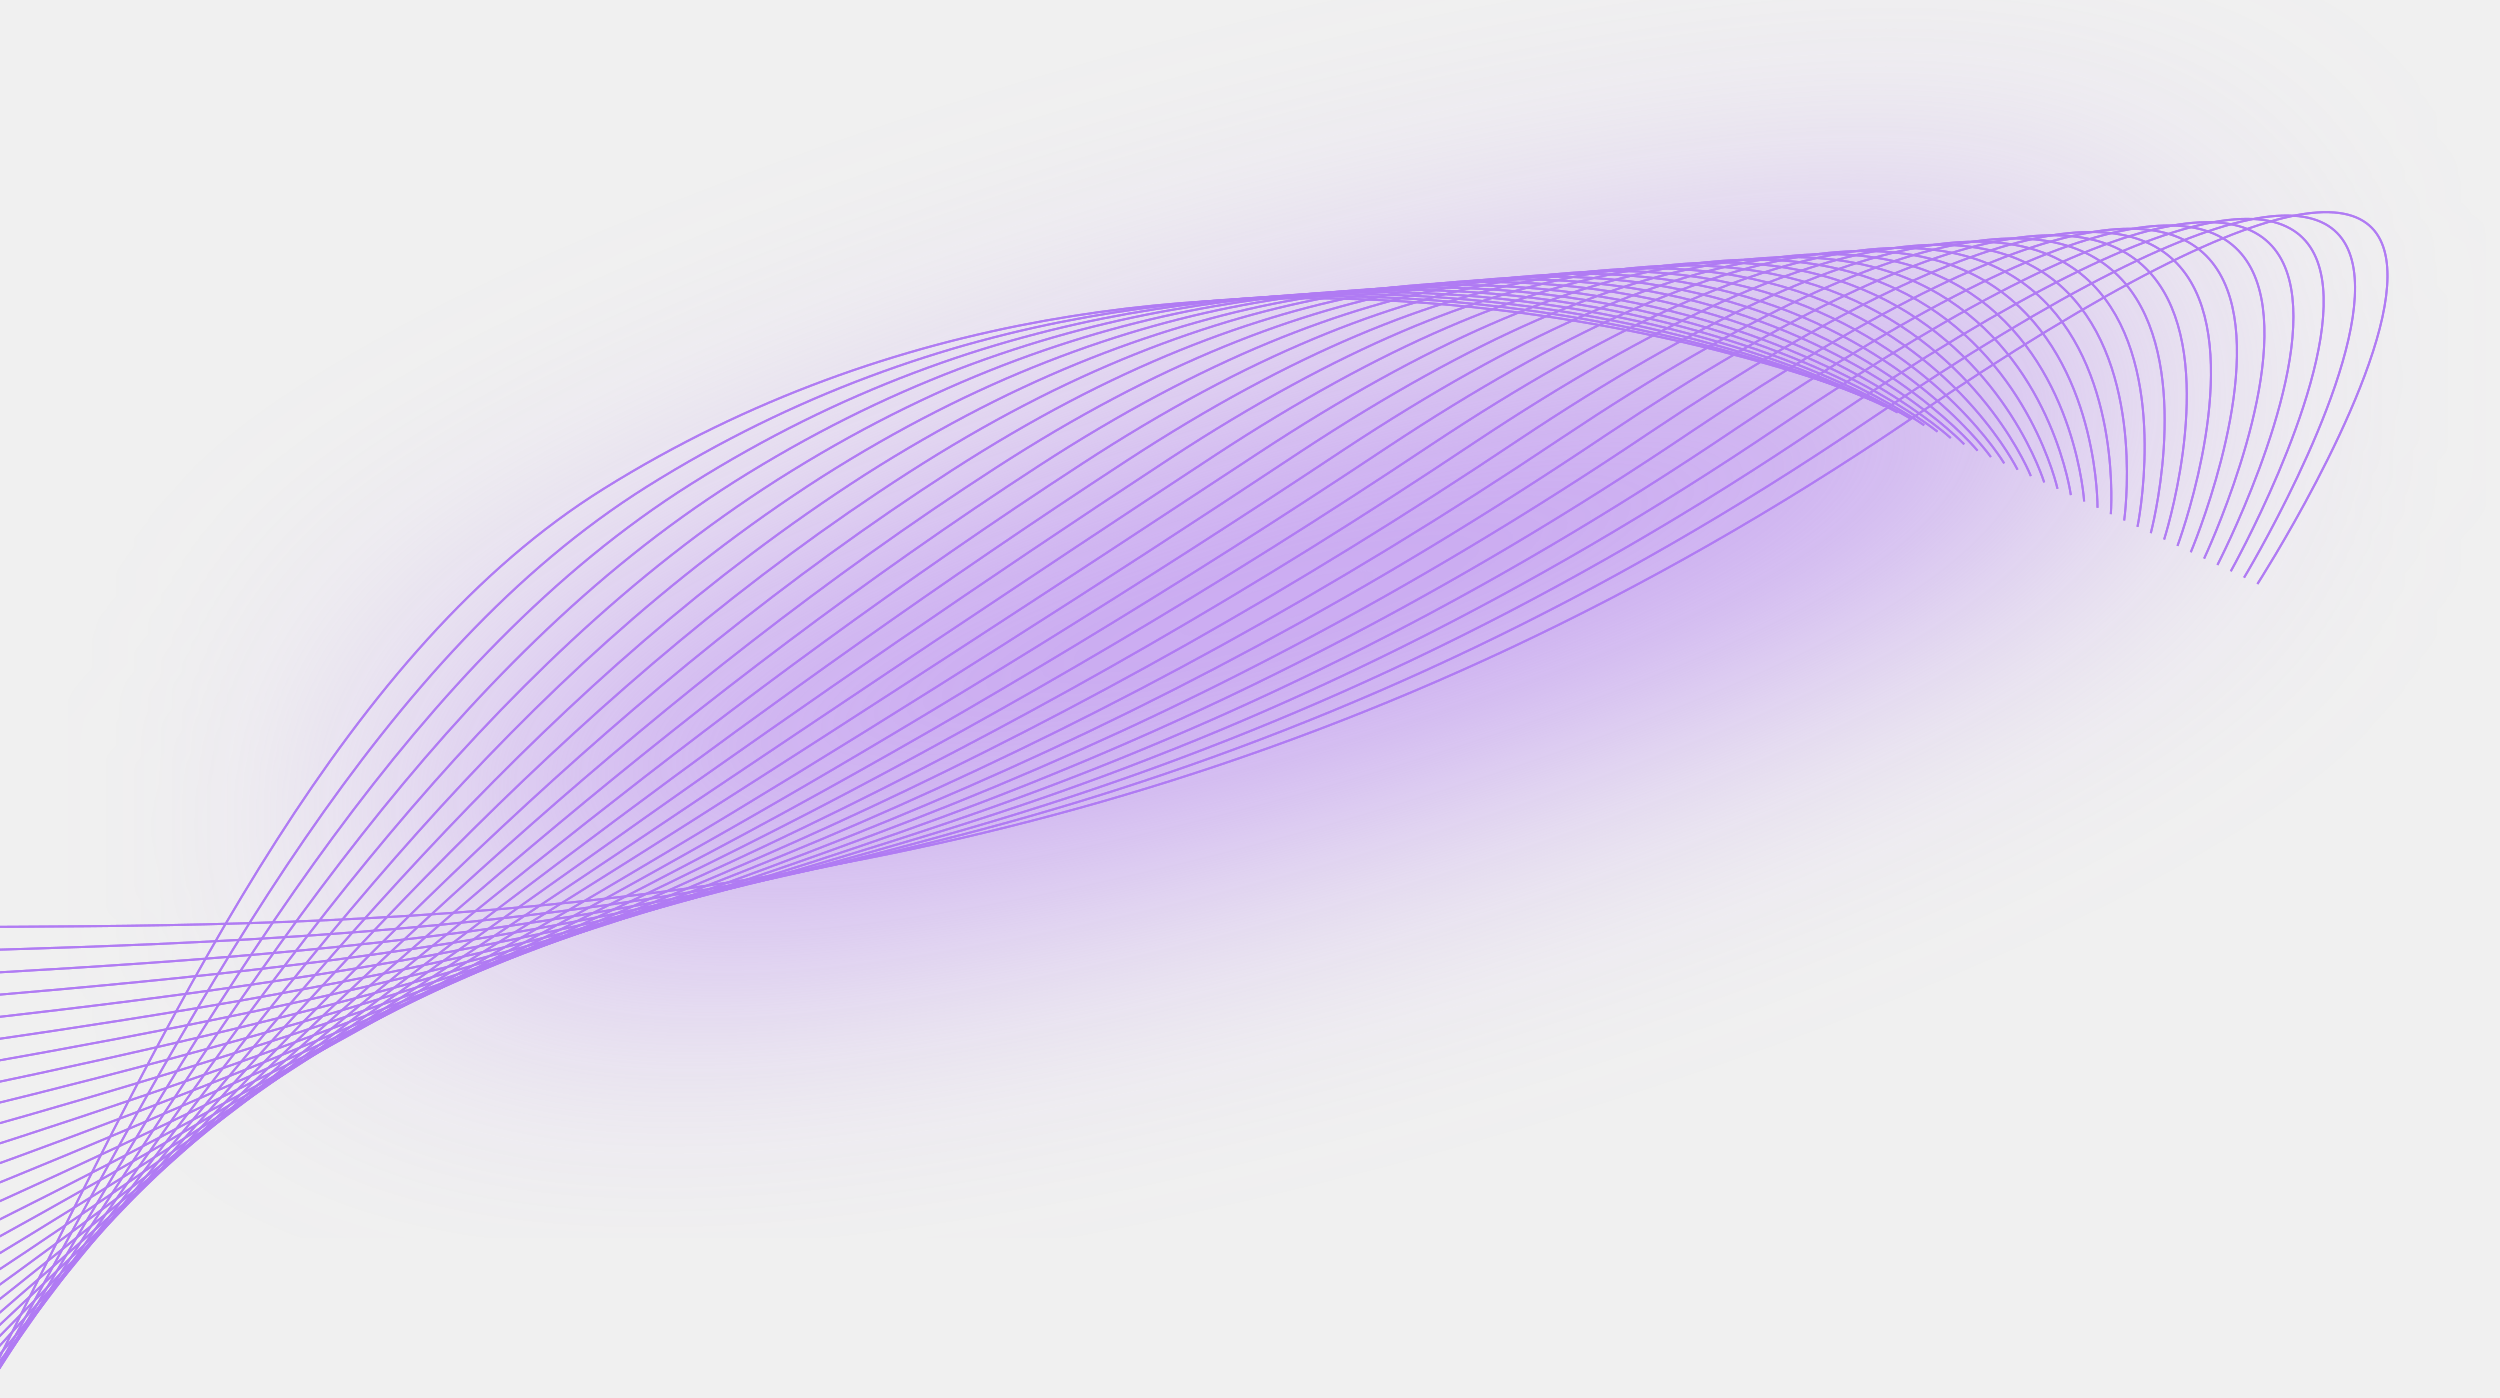
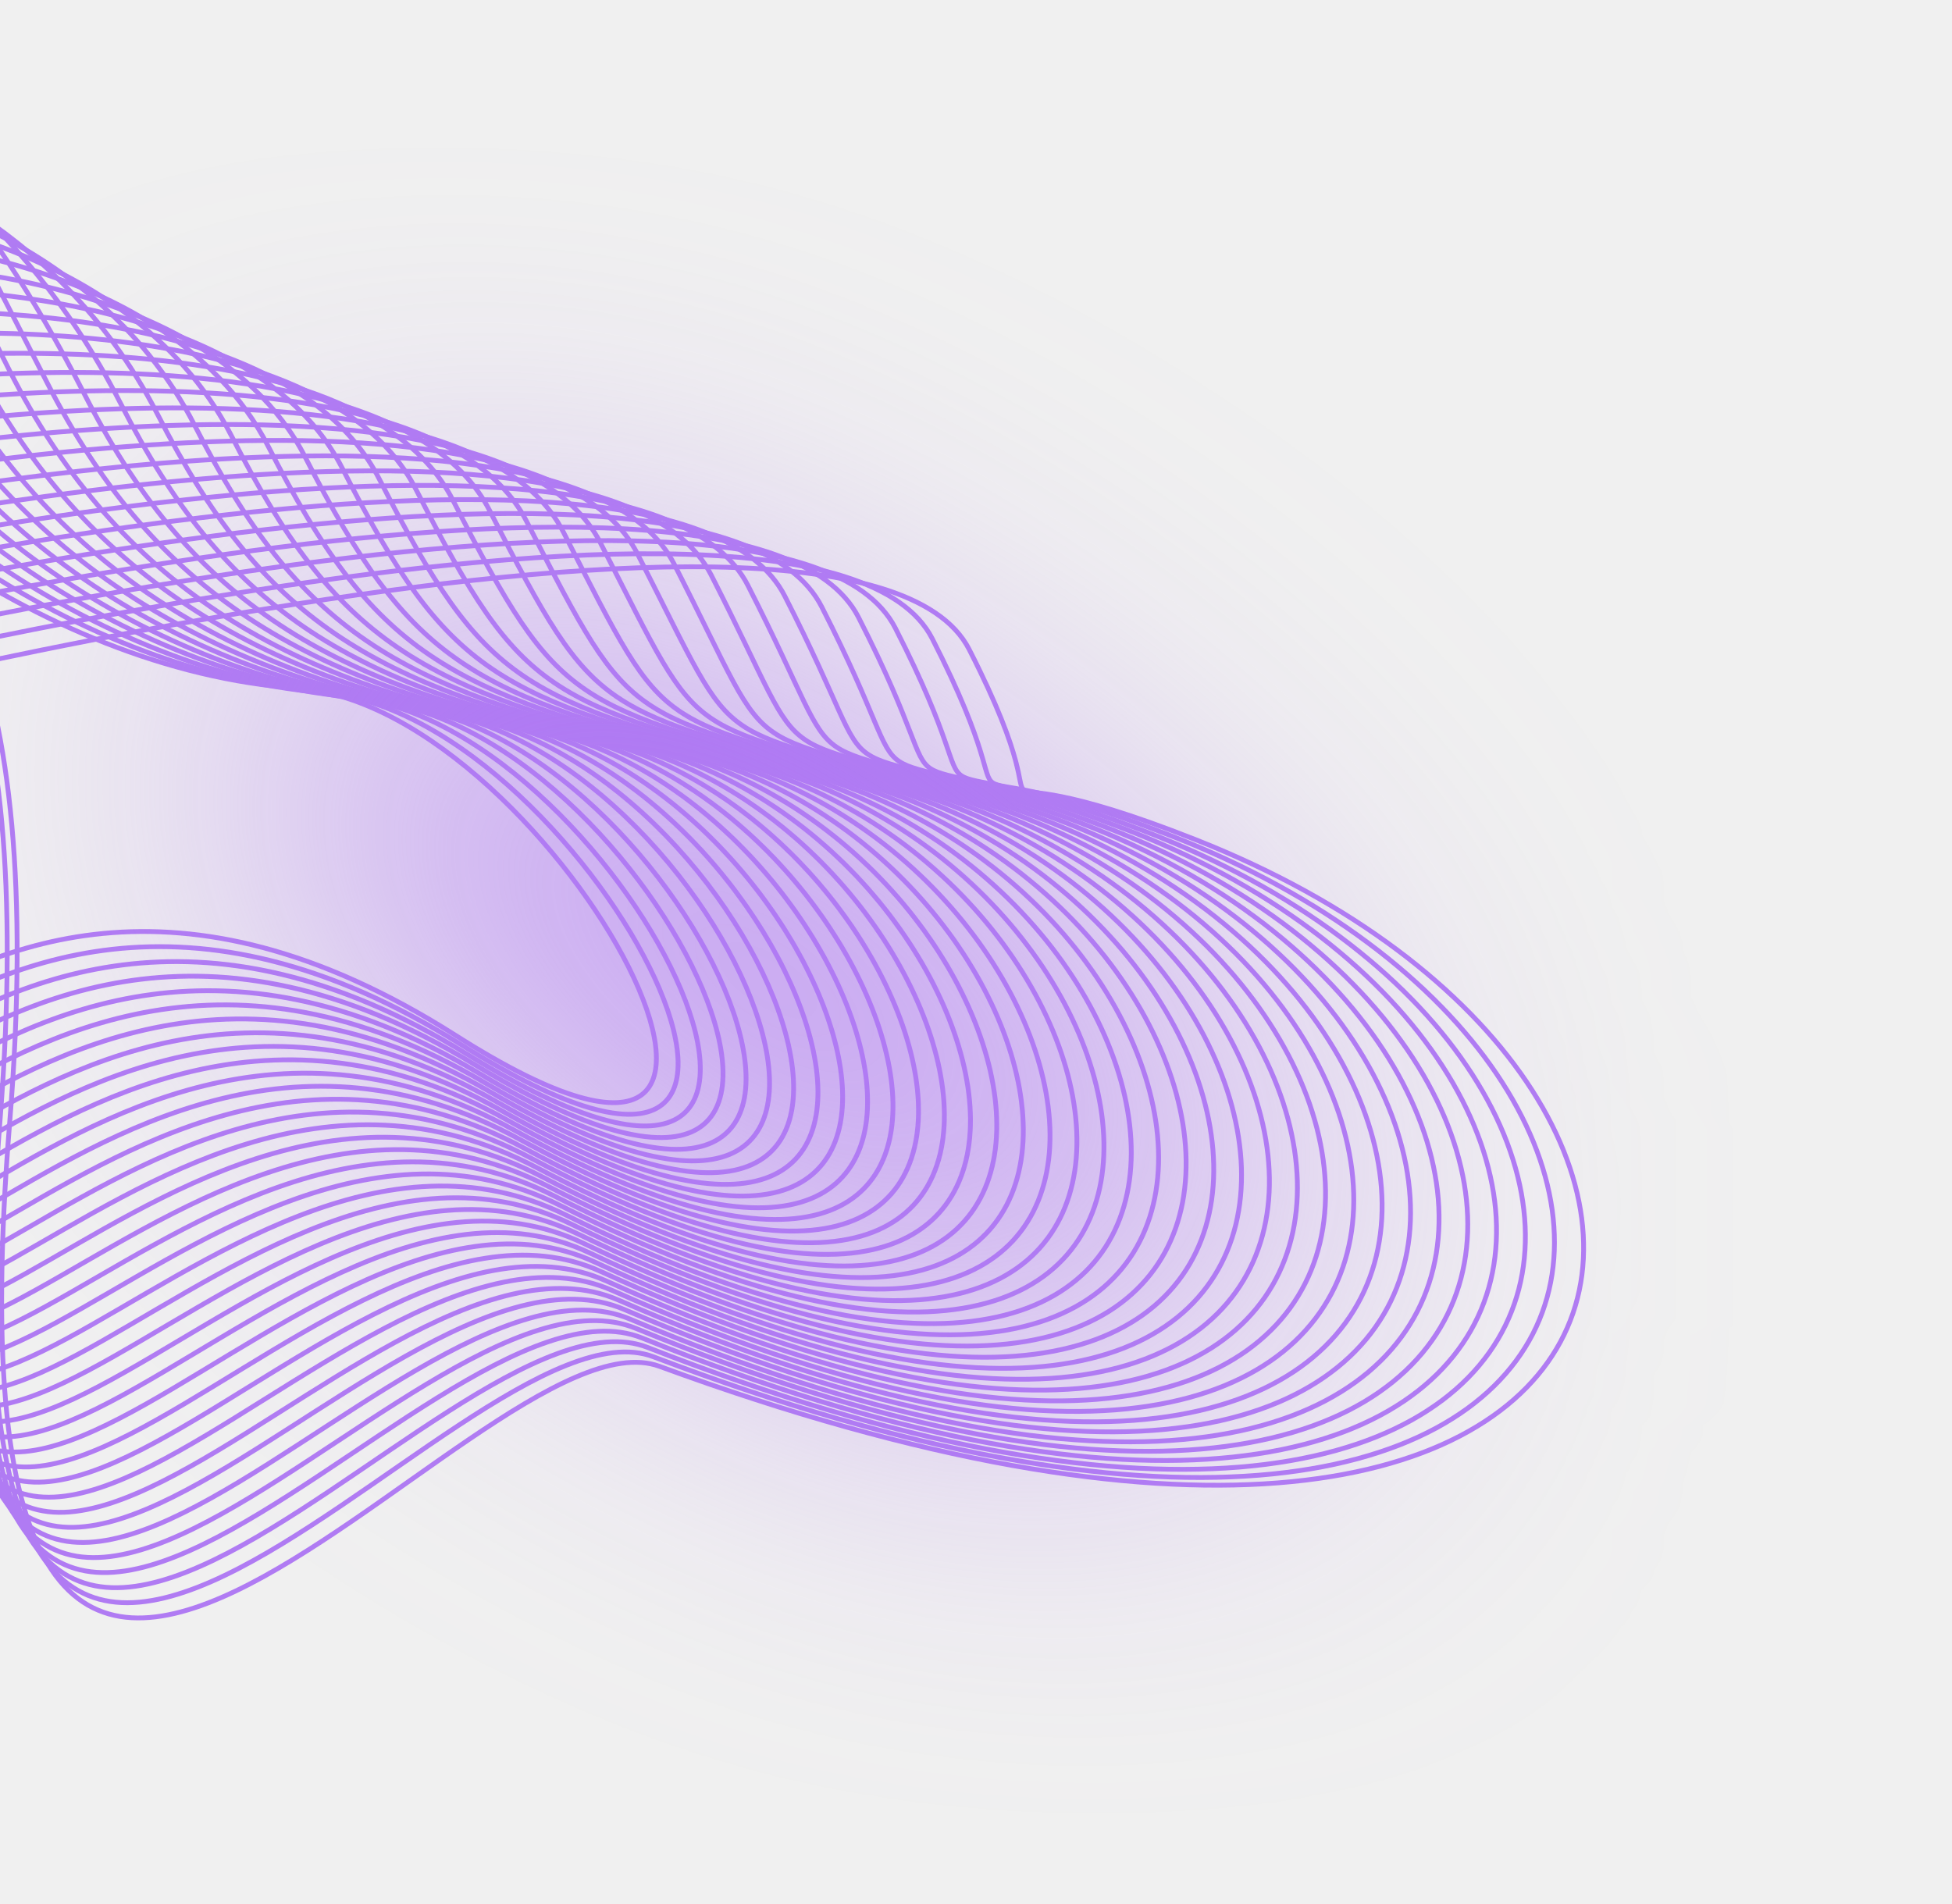
- <svg xmlns="http://www.w3.org/2000/svg" width="1836" height="1026" viewBox="0 0 1836 1026" fill="none">
-   <g clip-path="url(#clip0_1_76)">
-     <g filter="url(#filter0_f_1_76)">
-       <path d="M977.243 580.99C1338 477.615 1612.76 332.07 1590.94 255.906C1569.11 179.743 1258.97 201.802 898.209 305.177C537.452 408.552 262.692 554.096 284.517 630.26C306.342 706.424 616.486 684.364 977.243 580.99Z" fill="#B07BF3" fill-opacity="0.72" />
+ <svg xmlns="http://www.w3.org/2000/svg" width="609" height="594" viewBox="0 0 609 594" fill="none">
+   <g clip-path="url(#clip0_5_2)">
+     <path d="M-107.75 230.635C-107.75 230.635 265.915 131.298 302.372 202.656C338.828 274.014 287.943 228.401 373.036 262.02C569.51 339.622 535.752 547.565 205.749 426.362C148.514 405.343 -22.087 659.698 3.014 350.395C26.997 54.832 -141.71 160.843 -141.71 160.843" stroke="#B07BF3" stroke-width="1.5" stroke-miterlimit="10" />
+     <path d="M-104.827 222.389C-104.827 222.389 254.597 128.279 290.873 199.327C327.148 270.375 280.166 227.693 365.024 260.666C558.331 335.784 527.267 546.199 203.906 423.399C143.175 400.296 -24.085 653.156 0.062 348.912C22.994 55.692 -141.616 160.349 -141.616 160.349" stroke="#B07BF3" stroke-width="1.5" stroke-miterlimit="10" />
+     <path d="M-101.896 214.134C-101.896 214.134 243.252 125.317 279.347 196.021C315.441 266.725 272.33 226.986 357.008 259.339C547.139 332.002 518.878 544.405 202.105 420.485C137.84 395.317 -26.029 646.661 -2.87 347.507C18.993 56.551 -141.501 159.844 -141.501 159.844" stroke="#B07BF3" stroke-width="1.5" stroke-miterlimit="10" />
+     <path d="M-98.974 205.885C-98.974 205.885 231.915 122.318 267.854 192.66C303.792 263.002 264.522 226.231 349.019 257.965C535.972 328.194 510.627 542.149 200.301 417.514C132.486 390.27 -27.965 640.161 -5.772 346C14.98 57.403 -141.414 159.355 -141.414 159.355" stroke="#B07BF3" stroke-width="1.5" stroke-miterlimit="10" />
+     <path d="M-96.053 197.625C-96.053 197.625 220.59 119.327 256.35 189.338C292.11 259.349 256.688 225.503 341.011 256.624C524.775 324.433 502.476 539.584 198.49 414.561C127.127 385.219 -29.277 633.709 -8.714 344.556C11.66 58.339 -141.302 158.838 -141.302 158.838" stroke="#B07BF3" stroke-width="1.5" stroke-miterlimit="10" />
+     <path d="M-93.107 189.395C-93.107 189.395 209.248 116.337 244.841 186.002C280.434 255.666 248.867 224.787 333.007 255.274C513.565 320.688 494.381 536.763 196.643 411.653C121.757 380.128 -31.089 627.207 -11.632 343.073C7.811 59.216 -141.199 158.328 -141.199 158.328" stroke="#B07BF3" stroke-width="1.5" stroke-miterlimit="10" />
+     <path d="M-90.207 181.13C-90.207 181.13 197.918 113.351 233.33 182.672C268.742 251.992 241.027 224.065 325.005 253.924C502.35 316.97 486.421 533.632 194.829 408.65C116.429 375.016 -32.911 620.705 -14.558 341.604C3.958 60.086 -141.096 157.837 -141.096 157.837" stroke="#B07BF3" stroke-width="1.5" stroke-miterlimit="10" />
+     <path d="M-87.287 172.87C-87.287 172.87 186.612 110.398 221.83 179.342C257.048 248.285 233.193 223.351 316.993 252.569C491.116 313.277 478.494 530.333 193.064 405.73C111.076 369.937 -34.726 614.211 -17.459 340.168C0.126 60.975 -140.984 157.367 -140.984 157.367" stroke="#B07BF3" stroke-width="1.5" stroke-miterlimit="10" />
+     <path d="M-84.365 164.621C-84.365 164.621 175.274 107.385 210.316 176.011C245.359 244.637 225.341 222.644 308.989 251.218C479.872 309.598 470.645 526.834 191.221 402.766C105.696 364.79 -36.572 607.705 -20.427 338.636C-3.778 61.777 -140.931 156.808 -140.931 156.808" stroke="#B07BF3" stroke-width="1.5" stroke-miterlimit="10" />
+     <path d="M-81.439 156.374C-81.439 156.374 163.918 104.37 198.814 172.688C233.711 241.006 217.499 221.944 300.988 249.868C468.623 305.948 462.845 523.185 189.392 399.821C100.334 359.643 -38.458 601.193 -23.351 337.236C-7.638 62.71 -140.834 156.381 -140.834 156.381" stroke="#B07BF3" stroke-width="1.5" stroke-miterlimit="10" />
+     <path d="M-78.514 148.119C-78.514 148.119 152.553 101.411 187.304 169.352C222.055 237.293 209.639 221.247 292.982 248.519C457.352 302.321 455.101 519.397 187.598 396.836C95.013 354.427 -40.316 594.636 -26.255 335.731C-11.524 63.517 -140.709 155.854 -140.709 155.854" stroke="#B07BF3" stroke-width="1.5" stroke-miterlimit="10" />
+     <path d="M-75.599 139.867C-75.599 139.867 141.248 98.389 175.776 166.047C210.303 233.705 201.769 220.587 284.974 247.178C446.075 298.711 447.398 515.487 185.74 393.897C89.657 349.253 -42.174 588.169 -29.197 334.287C-15.4 64.42 -140.63 155.382 -140.63 155.382" stroke="#B07BF3" stroke-width="1.5" stroke-miterlimit="10" />
+     <path d="M-72.671 131.611C-72.671 131.611 129.908 95.398 164.292 162.692C198.676 229.986 193.922 219.872 276.97 245.827C434.787 295.127 439.759 511.482 183.951 390.958C84.331 344.029 -44.07 581.65 -32.13 332.826C-19.285 65.28 -140.542 154.893 -140.542 154.893" stroke="#B07BF3" stroke-width="1.5" stroke-miterlimit="10" />
+     <path d="M-69.738 123.37C-69.738 123.37 118.575 92.401 152.781 159.364C186.987 226.327 186.058 219.204 268.96 244.472C423.495 291.574 432.125 507.356 182.135 388.012C79.016 338.78 -45.962 575.147 -35.056 331.359C-23.189 66.139 -140.446 154.399 -140.446 154.399" stroke="#B07BF3" stroke-width="1.5" stroke-miterlimit="10" />
+     <path d="M-66.832 115.111C-66.832 115.111 107.242 89.416 141.273 156.027C175.303 222.638 178.181 218.551 260.956 243.122C412.204 288.012 424.549 503.157 180.321 385.058C73.701 333.508 -47.862 568.616 -37.941 329.932C-27.062 67.033 -140.31 153.945 -140.31 153.945" stroke="#B07BF3" stroke-width="1.5" stroke-miterlimit="10" />
+     <path d="M-63.901 106.856C-63.901 106.856 95.91 86.418 129.77 152.704C163.631 218.989 170.313 217.889 252.955 241.772C400.871 284.533 417.004 498.885 178.505 382.111C68.402 328.2 -49.777 562.094 -40.906 328.436C-31.019 67.865 -140.233 153.391 -140.233 153.391" stroke="#B07BF3" stroke-width="1.5" stroke-miterlimit="10" />
+     <path d="M-60.98 98.608C-60.98 98.608 84.576 83.433 118.278 149.378C151.98 215.323 162.446 217.254 244.977 240.487C389.559 281.139 409.51 494.605 176.68 379.206C63.116 322.868 -51.701 555.58 -43.84 326.975C-34.957 68.713 -140.119 152.898 -140.119 152.898" stroke="#B07BF3" stroke-width="1.5" stroke-miterlimit="10" />
+     <path d="M-58.055 90.361C-58.055 90.361 73.227 80.458 106.75 146.038C140.274 211.618 154.544 216.605 236.932 239.061C378.188 277.576 401.999 490.13 174.874 376.21C57.849 317.515 -53.639 549.056 -46.766 325.508C-38.896 69.569 -140.04 152.392 -140.04 152.392" stroke="#B07BF3" stroke-width="1.5" stroke-miterlimit="10" />
+     <path d="M-55.136 82.101C-55.136 82.101 61.901 77.445 95.25 142.707C128.598 207.97 146.658 215.98 228.944 237.723C366.873 274.17 394.539 485.681 173.055 373.264C52.592 312.125 -55.593 542.534 -49.694 324.041C-42.848 70.421 -139.947 151.897 -139.947 151.897" stroke="#B07BF3" stroke-width="1.5" stroke-miterlimit="10" />
+     <path d="M-52.213 73.854C-52.213 73.854 50.57 74.461 83.737 139.379C116.904 204.296 138.764 215.371 220.927 236.376C355.519 270.769 387.113 481.151 171.242 370.309C47.356 306.69 -57.559 536.013 -52.602 322.598C-46.775 71.275 -139.815 151.417 -139.815 151.417" stroke="#B07BF3" stroke-width="1.5" stroke-miterlimit="10" />
+     <path d="M-49.285 65.597C-49.285 65.597 39.235 71.461 72.229 136.041C105.224 200.62 130.866 214.781 212.924 235.024C344.157 267.396 379.705 476.609 169.424 367.361C42.111 301.214 -59.534 529.485 -55.554 321.111C-50.795 72.121 -139.714 150.926 -139.714 150.926" stroke="#B07BF3" stroke-width="1.5" stroke-miterlimit="10" />
+     <path d="M-46.371 57.346C-46.371 57.346 27.902 68.478 60.724 132.719C93.546 196.959 122.994 214.224 204.919 233.676C332.794 264.059 372.313 472.014 167.599 364.424C36.933 295.731 -61.528 522.97 -58.485 319.666C-54.788 72.966 -139.648 150.402 -139.648 150.402" stroke="#B07BF3" stroke-width="1.5" stroke-miterlimit="10" />
+     <path d="M-43.447 49.098C-43.447 49.098 16.568 65.48 49.212 129.39C81.856 193.299 115.057 213.641 196.918 232.326C321.423 260.737 364.958 467.383 165.785 361.456C31.765 290.183 -63.49 516.462 -61.405 318.19C-58.777 73.788 -139.552 149.906 -139.552 149.906" stroke="#B07BF3" stroke-width="1.5" stroke-miterlimit="10" />
+     <path d="M-40.517 40.842C-40.517 40.842 5.23 62.488 37.714 126.057C70.199 189.626 107.15 213.101 188.916 230.975C310.036 257.471 357.617 462.716 163.969 358.508C26.628 284.575 -65.538 509.905 -64.331 316.721C-62.825 74.659 -139.444 149.408 -139.444 149.408" stroke="#B07BF3" stroke-width="1.5" stroke-miterlimit="10" />
+     <path d="M-37.594 32.595C-37.594 32.595 -6.097 59.497 26.201 122.729C58.5 185.962 99.279 212.613 180.912 229.626C298.649 254.22 350.303 458.026 162.166 355.539C21.499 278.954 -67.574 503.382 -67.264 315.262C-66.871 75.511 -139.35 148.913 -139.35 148.913" stroke="#B07BF3" stroke-width="1.5" stroke-miterlimit="10" />
+     <path d="M-34.681 24.342C-34.681 24.342 -17.431 56.512 14.692 119.392C46.816 182.272 91.34 212.064 172.899 228.27C287.278 250.979 343.029 453.328 160.344 352.613C16.403 273.263 -69.62 496.851 -70.193 313.794C-70.936 76.351 -139.258 148.417 -139.258 148.417" stroke="#B07BF3" stroke-width="1.5" stroke-miterlimit="10" />
+     <path d="M-31.752 16.086C-31.752 16.086 -28.765 53.513 3.188 116.068C35.142 178.623 83.37 211.596 164.891 226.927C275.89 247.782 335.694 448.597 158.478 349.632C11.339 267.514 -71.686 490.317 -73.141 312.321C-75.025 77.194 -139.158 147.914 -139.158 147.914" stroke="#B07BF3" stroke-width="1.5" stroke-miterlimit="10" />
+     <path d="M-28.828 7.84C-28.828 7.84 -40.103 50.525 -8.277 112.727C23.549 174.93 75.493 211.171 156.889 225.579C264.503 244.622 328.464 443.792 156.707 346.707C6.336 261.716 -73.755 483.793 -76.042 310.872C-79.126 78.042 -139.054 147.425 -139.054 147.425" stroke="#B07BF3" stroke-width="1.5" stroke-miterlimit="10" />
+     <path d="M-25.911 -0.421C-25.911 -0.421 -51.441 47.526 -19.834 109.403C11.774 171.281 67.565 210.757 148.877 224.236C253.103 241.488 321.241 438.983 154.88 343.767C1.355 255.843 -75.873 477.294 -78.973 309.403C-83.267 78.886 -138.958 146.922 -138.958 146.922" stroke="#B07BF3" stroke-width="1.5" stroke-miterlimit="10" />
+     <path d="M-23.002 -8.681C-23.002 -8.681 -62.739 44.563 -31.331 106.072C0.078 167.58 59.597 210.358 140.881 222.878C241.721 238.387 314.016 434.202 153.075 340.805C-3.572 249.902 -77.931 470.752 -81.903 307.943C-87.427 79.781 -138.862 146.426 -138.862 146.426" stroke="#B07BF3" stroke-width="1.5" stroke-miterlimit="10" />
+     <path d="M-20.064 -16.915C-20.064 -16.915 -74.108 41.544 -42.845 102.744C-11.583 163.945 51.719 210.049 132.844 221.507C230.296 235.293 306.777 429.336 151.223 337.837C-8.463 243.887 -80.125 464.177 -84.881 306.442C-91.61 80.585 -138.77 145.932 -138.77 145.932" stroke="#B07BF3" stroke-width="1.5" stroke-miterlimit="10" />
+     <path d="M-17.134 -25.171C-17.134 -25.171 -85.438 38.559 -54.351 99.407C-23.264 160.255 43.799 209.752 124.867 220.174C218.909 232.268 299.649 424.555 149.439 334.912C-13.283 237.792 -82.243 457.685 -87.731 305.038C-95.827 81.441 -138.661 145.434 -138.661 145.434" stroke="#B07BF3" stroke-width="1.5" stroke-miterlimit="10" />
+     <path d="M-14.221 -33.424C-14.221 -33.424 -96.774 35.561 -65.841 96.061C-34.907 156.561 35.895 209.481 116.878 218.801C207.597 229.253 292.515 419.692 147.641 331.935C-18.034 231.577 -84.378 451.128 -90.675 303.525C-100.123 82.268 -138.568 144.939 -138.568 144.939" stroke="#B07BF3" stroke-width="1.5" stroke-miterlimit="10" />
+     <path d="M-11.293 -41.679C-11.293 -41.679 -108.114 32.571 -77.365 92.748C-46.615 152.924 27.97 209.31 108.853 217.482C196.217 226.304 285.376 414.872 145.806 329.012C-22.735 225.327 -86.576 444.628 -93.603 302.057C-104.425 83.123 -138.469 144.436 -138.469 144.436" stroke="#B07BF3" stroke-width="1.5" stroke-miterlimit="10" />
+     <path d="M-8.367 -49.926C-8.367 -49.926 -119.438 29.579 -88.874 89.419C-58.311 149.259 20.062 209.17 100.893 216.161C184.868 223.364 278.276 410.019 143.988 326.052C-27.376 218.911 -89.046 438.108 -96.538 300.605C-109.186 83.999 -138.373 143.941 -138.373 143.941" stroke="#B07BF3" stroke-width="1.5" stroke-miterlimit="10" />
+     <path d="M-5.453 -58.18C-5.453 -58.18 -130.78 26.588 -100.38 86.095C-69.981 145.602 12.164 209.097 92.848 214.782C173.533 220.468 271.198 405.161 142.169 323.105C-31.901 212.406 -91.005 431.592 -99.474 299.165C-113.188 84.836 -138.272 143.45 -138.272 143.45" stroke="#B07BF3" stroke-width="1.5" stroke-miterlimit="10" />
+     <g filter="url(#filter0_f_5_2)">
+       <path d="M183.835 352.875C266.704 411.496 358.825 438.007 389.592 412.089C420.359 386.171 378.122 317.638 295.252 259.017C212.383 200.396 120.263 173.884 89.496 199.802C58.729 225.721 100.966 294.253 183.835 352.875Z" fill="#B07BF3" fill-opacity="0.8" />
    </g>
-     <path d="M1657.86 428.868C1657.86 428.868 1994.66 -94.236 1403.36 307.626C607.889 848.292 -99.898 603.347 -518.962 717.678C-1232.39 912.32 -449.168 1106.08 -395.155 1480.41C-303.157 2118.07 -1547.03 2413.14 -1784.6 2483.13C-2774.71 2775.29 -581.617 2711.88 -754.723 2827.94C-1006.01 2996.3 -1253.21 3163.87 -1253.21 3163.87" stroke="#B07BF3" stroke-width="1.5" stroke-miterlimit="10" />
-     <path d="M1648.05 424.202C1648.05 424.202 1957.17 -87.994 1371.37 309.345C589.887 839.79 -98.192 627.567 -515.714 745.41C-1243.64 950.89 -509.539 1117.76 -464.844 1488.1C-388.45 2118.71 -1536.99 2391.66 -1772.6 2464.41C-2754.09 2767.11 -587.342 2678.67 -748.955 2799.31C-983.567 2974.44 -1266.98 3173.68 -1266.98 3173.68" stroke="#B07BF3" stroke-width="1.5" stroke-miterlimit="10" />
-     <path d="M1638.29 419.537C1638.29 419.537 1919.74 -81.787 1339.37 311.074C571.872 831.303 -96.509 651.93 -512.465 773.172C-1254.95 989.638 -569.879 1129.42 -534.54 1495.77C-473.78 2119.39 -1526.96 2370.18 -1760.71 2445.65C-2733.66 2758.89 -593.227 2645.35 -743.258 2770.6C-961.269 2952.57 -1280.82 3183.42 -1280.82 3183.42" stroke="#B07BF3" stroke-width="1.5" stroke-miterlimit="10" />
-     <path d="M1628.49 414.889C1628.49 414.889 1882.3 -75.577 1307.34 312.747C553.863 822.742 -94.76 676.308 -509.261 800.836C-1266.24 1028.33 -630.31 1141.01 -604.229 1503.45C-558.894 2120.18 -1516.9 2348.75 -1748.74 2426.95C-2712.95 2750.67 -599.012 2612.17 -737.511 2741.99C-938.952 2930.82 -1294.62 3193.26 -1294.62 3193.26" stroke="#B07BF3" stroke-width="1.5" stroke-miterlimit="10" />
-     <path d="M1618.7 410.207C1618.7 410.207 1844.85 -69.365 1275.36 314.487C535.874 814.263 -92.886 700.827 -505.978 828.668C-1277.53 1067.44 -690.6 1152.77 -673.821 1511.25C-644.202 2120.79 -1506.81 2327.38 -1736.81 2408.19C-2692.28 2742.47 -604.985 2579.03 -731.808 2713.3C-916.715 2909.1 -1308.43 3203.01 -1308.43 3203.01" stroke="#B07BF3" stroke-width="1.5" stroke-miterlimit="10" />
-     <path d="M1608.91 405.558C1608.91 405.558 1807.53 -63.195 1243.34 316.197C517.845 805.755 -91.215 725.516 -502.729 856.433C-1288.8 1106.5 -750.94 1164.43 -743.474 1518.96C-729.486 2121.45 -1496.73 2305.9 -1724.87 2389.45C-2671.8 2734.19 -610.911 2545.91 -726.082 2684.65C-894.511 2887.47 -1322.22 3212.79 -1322.22 3212.79" stroke="#B07BF3" stroke-width="1.5" stroke-miterlimit="10" />
-     <path d="M1599.14 400.895C1599.14 400.895 1769.98 -56.946 1211.32 317.871C499.84 797.195 -89.452 750.203 -499.491 884.141C-1300.08 1145.64 -811.338 1176.06 -813.175 1526.64C-814.812 2122.06 -1486.59 2284.35 -1712.98 2370.62C-2651.27 2725.9 -616.867 2512.79 -720.436 2655.9C-872.423 2865.92 -1336.11 3222.45 -1336.11 3222.45" stroke="#B07BF3" stroke-width="1.5" stroke-miterlimit="10" />
-     <path d="M1589.33 396.227C1589.33 396.227 1732.47 -50.688 1179.34 319.61C481.866 788.737 -87.628 775.037 -496.236 911.927C-1311.27 1184.99 -871.658 1187.77 -882.819 1534.39C-900.045 2122.81 -1476.56 2263.11 -1701.02 2351.92C-2630.68 2717.71 -622.77 2479.86 -714.673 2627.29C-850.106 2844.53 -1349.9 3232.32 -1349.9 3232.32" stroke="#B07BF3" stroke-width="1.5" stroke-miterlimit="10" />
-     <path d="M1579.54 391.543C1579.54 391.543 1695.13 -44.54 1147.36 321.328C463.794 780.127 -85.852 799.843 -492.971 939.679C-1322.49 1224.43 -932.027 1199.45 -952.469 1542.09C-985.321 2123.46 -1466.56 2241.59 -1689.13 2333.21C-2610.15 2709.51 -628.721 2447.01 -708.99 2598.64C-828.016 2823.33 -1363.75 3242.09 -1363.75 3242.09" stroke="#B07BF3" stroke-width="1.5" stroke-miterlimit="10" />
-     <path d="M1569.76 386.92C1569.76 386.92 1657.69 -38.328 1115.33 323.04C445.851 771.712 -83.998 824.817 -489.744 967.424C-1333.67 1263.98 -992.375 1211.12 -1022.14 1549.8C-1070.49 2124.08 -1456.52 2220.13 -1677.16 2314.42C-2589.54 2701.25 -634.529 2414.11 -703.309 2569.97C-805.637 2802.03 -1377.61 3251.87 -1377.61 3251.87" stroke="#B07BF3" stroke-width="1.5" stroke-miterlimit="10" />
-     <path d="M1559.98 382.232C1559.98 382.232 1620.26 -32.121 1083.31 324.71C427.889 763.252 -82.144 849.824 -486.614 995.206C-1344.94 1303.67 -1052.83 1222.8 -1091.93 1557.54C-1155.96 2124.85 -1446.58 2198.71 -1665.34 2295.68C-2569.07 2693.03 -640.454 2381.34 -697.634 2541.28C-783.317 2780.85 -1391.48 3261.62 -1391.48 3261.62" stroke="#B07BF3" stroke-width="1.5" stroke-miterlimit="10" />
-     <path d="M1550.19 377.587C1550.19 377.587 1582.82 -25.909 1051.34 326.45C409.848 754.688 -80.259 874.939 -483.228 1022.94C-1355.94 1343.44 -1113.76 1234.38 -1161.43 1565.3C-1242.25 2125.37 -1436.33 2177.21 -1653.3 2276.9C-2548.4 2684.76 -646.076 2348.57 -691.808 2512.59C-760.742 2759.72 -1405.17 3271.38 -1405.17 3271.38" stroke="#B07BF3" stroke-width="1.5" stroke-miterlimit="10" />
-     <path d="M1540.4 372.903C1540.4 372.903 1545.38 -19.699 1019.35 328.166C391.848 746.186 -78.361 900.071 -479.999 1050.68C-1367.04 1383.33 -1174.15 1246.04 -1231.13 1572.93C-1327.56 2126.03 -1426.34 2155.82 -1641.36 2258.13C-2527.91 2676.59 -651.744 2315.82 -686.087 2483.94C-738.17 2738.7 -1418.99 3281.15 -1418.99 3281.15" stroke="#B07BF3" stroke-width="1.5" stroke-miterlimit="10" />
-     <path d="M1530.6 368.256C1530.6 368.256 1507.94 -13.487 987.366 329.944C373.894 737.653 -76.457 925.265 -476.735 1078.43C-1378.08 1423.35 -1234.51 1257.68 -1300.75 1580.67C-1412.81 2126.66 -1416.25 2134.38 -1629.38 2239.42C-2507.19 2668.3 -657.31 2283.16 -680.344 2455.25C-715.441 2717.66 -1432.76 3290.91 -1432.76 3290.91" stroke="#B07BF3" stroke-width="1.5" stroke-miterlimit="10" />
-     <path d="M1520.83 363.592C1520.83 363.592 1470.5 -7.28 955.334 331.592C355.897 729.244 -74.522 950.498 -473.489 1106.2C-1389.08 1463.49 -1294.87 1269.32 -1370.47 1588.36C-1498.15 2127.28 -1406.16 2112.99 -1617.48 2220.65C-2486.7 2660.08 -662.938 2250.33 -674.652 2426.56C-692.711 2696.64 -1446.63 3300.66 -1446.63 3300.66" stroke="#B07BF3" stroke-width="1.5" stroke-miterlimit="10" />
-     <path d="M1511.02 358.925C1511.02 358.925 1432.43 -2.002 923.225 333.39C336.981 719.592 -72.701 975.871 -470.357 1134.01C-1400.17 1503.82 -1355.34 1281.05 -1440.26 1596.14C-1583.52 2128 -1396.28 2091.55 -1605.68 2201.96C-2466.25 2651.91 -668.488 2217.74 -669.064 2397.95C-669.963 2675.58 -1460.59 3310.5 -1460.59 3310.5" stroke="#B07BF3" stroke-width="1.5" stroke-miterlimit="10" />
-     <path d="M1501.25 354.261C1501.25 354.261 1394.93 4.12 891.335 335.007C319.081 710.991 -70.632 1001.11 -467.001 1161.69C-1410.97 1544.13 -1415.59 1292.61 -1509.78 1603.79C-1668.67 2128.55 -1386.11 2070.03 -1593.65 2183.11C-2445.62 2643.51 -673.801 2184.88 -663.245 2369.2C-646.918 2654.43 -1474.36 3320.08 -1474.36 3320.08" stroke="#B07BF3" stroke-width="1.5" stroke-miterlimit="10" />
-     <path d="M1491.45 349.614C1491.45 349.614 1357.52 10.376 859.277 336.675C301.014 702.44 -68.677 1026.43 -463.818 1189.37C-1421.88 1584.52 -1475.98 1304.21 -1579.5 1611.44C-1753.97 2129.12 -1376.11 2048.5 -1581.76 2164.28C-2425.02 2635.31 -679.187 2152.09 -657.539 2340.53C-623.912 2633.27 -1488.12 3329.94 -1488.12 3329.94" stroke="#B07BF3" stroke-width="1.5" stroke-miterlimit="10" />
-     <path d="M1481.67 344.93C1481.67 344.93 1320.15 16.614 827.21 338.512C282.975 694.065 -66.75 1051.99 -460.57 1217.24C-1432.64 1625.16 -1536.21 1315.99 -1649.12 1619.22C-1839.25 2129.93 -1366 2027.13 -1569.78 2145.6C-2404.44 2627.09 -684.541 2119.28 -651.827 2311.83C-600.829 2612.06 -1502 3339.59 -1502 3339.59" stroke="#B07BF3" stroke-width="1.5" stroke-miterlimit="10" />
-     <path d="M1471.87 340.284C1471.87 340.284 1282.64 22.738 795.326 340.154C265.084 685.486 -64.636 1077.35 -457.265 1244.96C-1443.4 1665.86 -1596.59 1327.57 -1718.79 1626.91C-1924.37 2130.48 -1355.95 2005.69 -1557.89 2126.77C-2383.94 2618.83 -689.921 2086.33 -646.098 2283.21C-577.711 2590.82 -1515.83 3349.39 -1515.83 3349.39" stroke="#B07BF3" stroke-width="1.5" stroke-miterlimit="10" />
-     <path d="M1462.1 335.621C1462.1 335.621 1245.24 28.954 763.301 341.864C247.122 677.086 -62.601 1102.84 -453.953 1272.77C-1454.12 1706.68 -1656.85 1339.32 -1788.38 1634.72C-2009.5 2131.27 -1345.83 1984.35 -1545.86 2108.19C-2363.23 2610.72 -695.102 2053.59 -640.347 2254.6C-554.506 2569.56 -1529.59 3359.21 -1529.59 3359.21" stroke="#B07BF3" stroke-width="1.5" stroke-miterlimit="10" />
-     <path d="M1452.29 330.953C1452.29 330.953 1207.81 35.223 731.31 343.58C229.131 668.549 -60.536 1128.36 -450.77 1300.45C-1464.77 1747.6 -1717.22 1350.89 -1858.14 1642.28C-2094.8 2131.77 -1335.88 1962.76 -1534.02 2089.27C-2342.67 2602.28 -700.549 2020.45 -634.751 2225.72C-531.397 2548.12 -1543.53 3368.92 -1543.53 3368.92" stroke="#B07BF3" stroke-width="1.5" stroke-miterlimit="10" />
-     <path d="M1442.52 326.288C1442.52 326.288 1170.39 41.455 699.311 345.274C211.18 660.11 -58.498 1153.94 -447.522 1328.23C-1475.37 1788.65 -1776.98 1362.84 -1927.78 1650.04C-2179.01 2132.93 -1325.78 1941.36 -1522.06 2070.55C-2322.15 2594.15 -705.746 1987.63 -628.966 2197.13C-508.193 2526.68 -1557.32 3378.65 -1557.32 3378.65" stroke="#B07BF3" stroke-width="1.5" stroke-miterlimit="10" />
-     <path d="M1432.64 321.703C1432.64 321.703 1132.91 47.791 667.228 347.052C193.134 651.735 -56.452 1179.54 -444.363 1356C-1485.81 1829.73 -1837.32 1374.5 -1997.48 1657.78C-2264.33 2133.61 -1315.78 1919.95 -1510.17 2051.83C-2301.64 2585.95 -711.076 1954.67 -623.294 2168.51C-485.071 2505.27 -1571.18 3388.42 -1571.18 3388.42" stroke="#B07BF3" stroke-width="1.5" stroke-miterlimit="10" />
-     <path d="M1422.89 317.023C1422.89 317.023 1096.08 54.911 635.178 348.68C175.673 644.037 -54.346 1205.13 -441.157 1383.66C-1496.49 1871 -1897.82 1386.14 -2067.23 1665.4C-2349.68 2134.23 -1305.78 1898.42 -1498.32 2033.01C-2281.14 2577.62 -716.436 1921.55 -617.671 2139.75C-461.975 2483.7 -1585.1 3398.11 -1585.1 3398.11" stroke="#B07BF3" stroke-width="1.5" stroke-miterlimit="10" />
-     <path d="M1413.12 312.324C1413.12 312.324 1058.69 61.054 603.299 350.419C157.831 635.618 -52.125 1230.75 -437.779 1411.43C-1506.78 1912.41 -1958.04 1397.84 -2136.78 1673.16C-2434.84 2134.97 -1295.61 1877.01 -1486.26 2014.31C-2260.43 2569.43 -721.591 1888.6 -611.839 2111.12C-438.662 2462.2 -1598.78 3407.91 -1598.78 3407.91" stroke="#B07BF3" stroke-width="1.5" stroke-miterlimit="10" />
-     <path d="M1403.36 307.624C1403.36 307.624 1021.26 67.264 571.313 352.132C139.859 627.1 -49.969 1256.4 -434.533 1439.2C-1517.09 1953.92 -2018.41 1409.52 -2206.43 1680.9C-2520.08 2135.56 -1285.55 1855.57 -1474.34 1995.52C-2239.92 2561.12 -726.884 1855.48 -606.098 2082.48C-415.516 2440.61 -1612.61 3417.73 -1612.61 3417.73" stroke="#B07BF3" stroke-width="1.5" stroke-miterlimit="10" />
-     <path d="M1393.61 302.947C1393.61 302.947 983.924 73.531 539.353 353.801C121.792 618.552 -47.804 1282.08 -431.291 1466.97C-1527.41 1995.44 -2078.75 1421.18 -2276.08 1688.59C-2605.37 2136.31 -1275.49 1834.14 -1462.41 1976.78C-2219.3 2552.96 -732.189 1822.41 -600.386 2053.76C-392.295 2419.08 -1626.5 3427.31 -1626.5 3427.31" stroke="#B07BF3" stroke-width="1.5" stroke-miterlimit="10" />
-     <path d="M1383.87 298.269C1383.87 298.269 946.338 79.714 507.365 355.517C103.848 609.982 -45.552 1307.74 -428.027 1494.57C-1537.61 2036.97 -2139.09 1432.71 -2345.74 1696.18C-2690.63 2136.83 -1265.42 1812.55 -1450.39 1957.85C-2198.66 2544.55 -736.925 1788.85 -594.602 2024.92C-368.281 2396.86 -1640.18 3437.02 -1640.18 3437.02" stroke="#B07BF3" stroke-width="1.5" stroke-miterlimit="10" />
-     <path d="M1373.99 293.646C1373.99 293.646 908.874 85.788 475.295 357.257C85.806 601.51 -43.168 1334.03 -424.816 1522.47C-1547.02 2080.5 -2199.49 1444.55 -2415.44 1704.05C-2775.92 2137.67 -1255.47 1791.15 -1438.54 1939.28C-2178.18 2536.5 -742.583 1756.08 -588.993 1996.42C-345.637 2375.6 -1654.11 3446.97 -1654.11 3446.97" stroke="#B07BF3" stroke-width="1.5" stroke-miterlimit="10" />
-     <path d="M1364.22 288.984C1364.22 288.984 871.507 92.105 443.303 358.976C67.811 593.069 -41.214 1359.24 -421.528 1550.22C-1557.84 2120.77 -2259.82 1456.19 -2485.03 1711.83C-2861.1 2138.43 -1245.34 1769.91 -1426.52 1920.58C-2157.54 2528.33 -748.154 1723.25 -583.3 1967.88C-322.874 2354.31 -1667.94 3456.85 -1667.94 3456.85" stroke="#B07BF3" stroke-width="1.5" stroke-miterlimit="10" />
-     <path d="M1657.86 428.868C1657.86 428.868 1994.66 -94.236 1403.36 307.626C607.889 848.292 -99.898 603.347 -518.962 717.678C-1232.39 912.32 -449.168 1106.08 -395.155 1480.41C-303.157 2118.07 -1547.03 2413.14 -1784.6 2483.13C-2774.71 2775.29 -581.617 2711.88 -754.723 2827.94C-1006.01 2996.3 -1253.21 3163.87 -1253.21 3163.87" stroke="#B07BF3" stroke-width="1.5" stroke-miterlimit="10" />
-     <path d="M1648.05 424.202C1648.05 424.202 1957.17 -87.994 1371.37 309.345C589.887 839.79 -98.192 627.567 -515.714 745.41C-1243.64 950.89 -509.539 1117.76 -464.844 1488.1C-388.45 2118.71 -1536.99 2391.66 -1772.6 2464.41C-2754.09 2767.11 -587.342 2678.67 -748.955 2799.31C-983.567 2974.44 -1266.98 3173.68 -1266.98 3173.68" stroke="#B07BF3" stroke-width="1.5" stroke-miterlimit="10" />
-     <path d="M1638.29 419.537C1638.29 419.537 1919.74 -81.787 1339.37 311.074C571.872 831.303 -96.509 651.93 -512.465 773.172C-1254.95 989.638 -569.879 1129.42 -534.54 1495.77C-473.78 2119.39 -1526.96 2370.18 -1760.71 2445.65C-2733.66 2758.89 -593.227 2645.35 -743.258 2770.6C-961.269 2952.57 -1280.82 3183.42 -1280.82 3183.42" stroke="#B07BF3" stroke-width="1.5" stroke-miterlimit="10" />
-     <path d="M1628.49 414.889C1628.49 414.889 1882.3 -75.577 1307.34 312.747C553.863 822.742 -94.76 676.308 -509.261 800.836C-1266.24 1028.33 -630.31 1141.01 -604.229 1503.45C-558.894 2120.18 -1516.9 2348.75 -1748.74 2426.95C-2712.95 2750.67 -599.012 2612.17 -737.511 2741.99C-938.952 2930.82 -1294.62 3193.26 -1294.62 3193.26" stroke="#B07BF3" stroke-width="1.5" stroke-miterlimit="10" />
-     <path d="M1618.7 410.207C1618.7 410.207 1844.85 -69.365 1275.36 314.487C535.874 814.263 -92.886 700.827 -505.978 828.668C-1277.53 1067.44 -690.6 1152.77 -673.821 1511.25C-644.202 2120.79 -1506.81 2327.38 -1736.81 2408.19C-2692.28 2742.47 -604.985 2579.03 -731.808 2713.3C-916.715 2909.1 -1308.43 3203.01 -1308.43 3203.01" stroke="#B07BF3" stroke-width="1.5" stroke-miterlimit="10" />
-     <path d="M1608.91 405.558C1608.91 405.558 1807.53 -63.195 1243.34 316.197C517.845 805.755 -91.215 725.516 -502.729 856.433C-1288.8 1106.5 -750.94 1164.43 -743.474 1518.96C-729.486 2121.45 -1496.73 2305.9 -1724.87 2389.45C-2671.8 2734.19 -610.911 2545.91 -726.082 2684.65C-894.511 2887.47 -1322.22 3212.79 -1322.22 3212.79" stroke="#B07BF3" stroke-width="1.5" stroke-miterlimit="10" />
-     <path d="M1599.14 400.895C1599.14 400.895 1769.98 -56.946 1211.32 317.871C499.84 797.195 -89.452 750.203 -499.491 884.141C-1300.08 1145.64 -811.338 1176.06 -813.175 1526.64C-814.812 2122.06 -1486.59 2284.35 -1712.98 2370.62C-2651.27 2725.9 -616.867 2512.79 -720.436 2655.9C-872.423 2865.92 -1336.11 3222.45 -1336.11 3222.45" stroke="#B07BF3" stroke-width="1.5" stroke-miterlimit="10" />
-     <path d="M1589.33 396.227C1589.33 396.227 1732.47 -50.688 1179.34 319.61C481.866 788.737 -87.628 775.037 -496.236 911.927C-1311.27 1184.99 -871.658 1187.77 -882.819 1534.39C-900.045 2122.81 -1476.56 2263.11 -1701.02 2351.92C-2630.68 2717.71 -622.77 2479.86 -714.673 2627.29C-850.106 2844.53 -1349.9 3232.32 -1349.9 3232.32" stroke="#B07BF3" stroke-width="1.5" stroke-miterlimit="10" />
-     <path d="M1579.54 391.543C1579.54 391.543 1695.13 -44.54 1147.36 321.328C463.794 780.127 -85.852 799.843 -492.971 939.679C-1322.49 1224.43 -932.027 1199.45 -952.469 1542.09C-985.321 2123.46 -1466.56 2241.59 -1689.13 2333.21C-2610.15 2709.51 -628.721 2447.01 -708.99 2598.64C-828.016 2823.33 -1363.75 3242.09 -1363.75 3242.09" stroke="#B07BF3" stroke-width="1.5" stroke-miterlimit="10" />
-     <path d="M1569.76 386.92C1569.76 386.92 1657.69 -38.328 1115.33 323.04C445.851 771.712 -83.998 824.817 -489.744 967.424C-1333.67 1263.98 -992.375 1211.12 -1022.14 1549.8C-1070.49 2124.08 -1456.52 2220.13 -1677.16 2314.42C-2589.54 2701.25 -634.529 2414.11 -703.309 2569.97C-805.637 2802.03 -1377.61 3251.87 -1377.61 3251.87" stroke="#B07BF3" stroke-width="1.5" stroke-miterlimit="10" />
-     <path d="M1559.98 382.232C1559.98 382.232 1620.26 -32.121 1083.31 324.71C427.889 763.252 -82.144 849.824 -486.614 995.206C-1344.94 1303.67 -1052.83 1222.8 -1091.93 1557.54C-1155.96 2124.85 -1446.58 2198.71 -1665.34 2295.68C-2569.07 2693.03 -640.454 2381.34 -697.634 2541.28C-783.317 2780.85 -1391.48 3261.62 -1391.48 3261.62" stroke="#B07BF3" stroke-width="1.5" stroke-miterlimit="10" />
-     <path d="M1550.19 377.587C1550.19 377.587 1582.82 -25.909 1051.34 326.45C409.848 754.688 -80.259 874.939 -483.228 1022.94C-1355.94 1343.44 -1113.76 1234.38 -1161.43 1565.3C-1242.25 2125.37 -1436.33 2177.21 -1653.3 2276.9C-2548.4 2684.76 -646.076 2348.57 -691.808 2512.59C-760.742 2759.72 -1405.17 3271.38 -1405.17 3271.38" stroke="#B07BF3" stroke-width="1.5" stroke-miterlimit="10" />
-     <path d="M1540.4 372.903C1540.4 372.903 1545.38 -19.699 1019.35 328.166C391.848 746.186 -78.361 900.071 -479.999 1050.68C-1367.04 1383.33 -1174.15 1246.04 -1231.13 1572.93C-1327.56 2126.03 -1426.34 2155.82 -1641.36 2258.13C-2527.91 2676.59 -651.744 2315.82 -686.087 2483.94C-738.17 2738.7 -1418.99 3281.15 -1418.99 3281.15" stroke="#B07BF3" stroke-width="1.5" stroke-miterlimit="10" />
-     <path d="M1530.6 368.256C1530.6 368.256 1507.94 -13.487 987.366 329.944C373.894 737.653 -76.457 925.265 -476.735 1078.43C-1378.08 1423.35 -1234.51 1257.68 -1300.75 1580.67C-1412.81 2126.66 -1416.25 2134.38 -1629.38 2239.42C-2507.19 2668.3 -657.31 2283.16 -680.344 2455.25C-715.441 2717.66 -1432.76 3290.91 -1432.76 3290.91" stroke="#B07BF3" stroke-width="1.5" stroke-miterlimit="10" />
-     <path d="M1520.83 363.592C1520.83 363.592 1470.5 -7.28 955.334 331.592C355.897 729.244 -74.522 950.498 -473.489 1106.2C-1389.08 1463.49 -1294.87 1269.32 -1370.47 1588.36C-1498.15 2127.28 -1406.16 2112.99 -1617.48 2220.65C-2486.7 2660.08 -662.938 2250.33 -674.652 2426.56C-692.711 2696.64 -1446.63 3300.66 -1446.63 3300.66" stroke="#B07BF3" stroke-width="1.5" stroke-miterlimit="10" />
-     <path d="M1511.02 358.925C1511.02 358.925 1432.43 -2.002 923.225 333.39C336.981 719.592 -72.701 975.871 -470.357 1134.01C-1400.17 1503.82 -1355.34 1281.05 -1440.26 1596.14C-1583.52 2128 -1396.28 2091.55 -1605.68 2201.96C-2466.25 2651.91 -668.488 2217.74 -669.064 2397.95C-669.963 2675.58 -1460.59 3310.5 -1460.59 3310.5" stroke="#B07BF3" stroke-width="1.5" stroke-miterlimit="10" />
-     <path d="M1501.25 354.261C1501.25 354.261 1394.93 4.12 891.335 335.007C319.081 710.991 -70.632 1001.11 -467.001 1161.69C-1410.97 1544.13 -1415.59 1292.61 -1509.78 1603.79C-1668.67 2128.55 -1386.11 2070.03 -1593.65 2183.11C-2445.62 2643.51 -673.801 2184.88 -663.245 2369.2C-646.918 2654.43 -1474.36 3320.08 -1474.36 3320.08" stroke="#B07BF3" stroke-width="1.5" stroke-miterlimit="10" />
-     <path d="M1491.45 349.614C1491.45 349.614 1357.52 10.376 859.277 336.675C301.014 702.44 -68.677 1026.43 -463.818 1189.37C-1421.88 1584.52 -1475.98 1304.21 -1579.5 1611.44C-1753.97 2129.12 -1376.11 2048.5 -1581.76 2164.28C-2425.02 2635.31 -679.187 2152.09 -657.539 2340.53C-623.912 2633.27 -1488.12 3329.94 -1488.12 3329.94" stroke="#B07BF3" stroke-width="1.5" stroke-miterlimit="10" />
-     <path d="M1481.67 344.93C1481.67 344.93 1320.15 16.614 827.21 338.512C282.975 694.065 -66.75 1051.99 -460.57 1217.24C-1432.64 1625.16 -1536.21 1315.99 -1649.12 1619.22C-1839.25 2129.93 -1366 2027.13 -1569.78 2145.6C-2404.44 2627.09 -684.541 2119.28 -651.827 2311.83C-600.829 2612.06 -1502 3339.59 -1502 3339.59" stroke="#B07BF3" stroke-width="1.5" stroke-miterlimit="10" />
-     <path d="M1471.87 340.284C1471.87 340.284 1282.64 22.738 795.326 340.154C265.084 685.486 -64.636 1077.35 -457.265 1244.96C-1443.4 1665.86 -1596.59 1327.57 -1718.79 1626.91C-1924.37 2130.48 -1355.95 2005.69 -1557.89 2126.77C-2383.94 2618.83 -689.921 2086.33 -646.098 2283.21C-577.711 2590.82 -1515.83 3349.39 -1515.83 3349.39" stroke="#B07BF3" stroke-width="1.5" stroke-miterlimit="10" />
-     <path d="M1462.1 335.621C1462.1 335.621 1245.24 28.954 763.301 341.864C247.122 677.086 -62.601 1102.84 -453.953 1272.77C-1454.12 1706.68 -1656.85 1339.32 -1788.38 1634.72C-2009.5 2131.27 -1345.83 1984.35 -1545.86 2108.19C-2363.23 2610.72 -695.102 2053.59 -640.347 2254.6C-554.506 2569.56 -1529.59 3359.21 -1529.59 3359.21" stroke="#B07BF3" stroke-width="1.5" stroke-miterlimit="10" />
-     <path d="M1452.29 330.953C1452.29 330.953 1207.81 35.223 731.31 343.58C229.131 668.549 -60.536 1128.36 -450.77 1300.45C-1464.77 1747.6 -1717.22 1350.89 -1858.14 1642.28C-2094.8 2131.77 -1335.88 1962.76 -1534.02 2089.27C-2342.67 2602.28 -700.549 2020.45 -634.751 2225.72C-531.397 2548.12 -1543.53 3368.92 -1543.53 3368.92" stroke="#B07BF3" stroke-width="1.5" stroke-miterlimit="10" />
-     <path d="M1442.52 326.288C1442.52 326.288 1170.39 41.455 699.311 345.274C211.18 660.11 -58.498 1153.94 -447.522 1328.23C-1475.37 1788.65 -1776.98 1362.84 -1927.78 1650.04C-2179.01 2132.93 -1325.78 1941.36 -1522.06 2070.55C-2322.15 2594.15 -705.746 1987.63 -628.966 2197.13C-508.193 2526.68 -1557.32 3378.65 -1557.32 3378.65" stroke="#B07BF3" stroke-width="1.5" stroke-miterlimit="10" />
-     <path d="M1432.64 321.703C1432.64 321.703 1132.91 47.791 667.228 347.052C193.134 651.735 -56.452 1179.54 -444.363 1356C-1485.81 1829.73 -1837.32 1374.5 -1997.48 1657.78C-2264.33 2133.61 -1315.78 1919.95 -1510.17 2051.83C-2301.64 2585.95 -711.076 1954.67 -623.294 2168.51C-485.071 2505.27 -1571.18 3388.42 -1571.18 3388.42" stroke="#B07BF3" stroke-width="1.5" stroke-miterlimit="10" />
-     <path d="M1422.89 317.023C1422.89 317.023 1096.08 54.911 635.178 348.68C175.673 644.037 -54.346 1205.13 -441.157 1383.66C-1496.49 1871 -1897.82 1386.14 -2067.23 1665.4C-2349.68 2134.23 -1305.78 1898.42 -1498.32 2033.01C-2281.14 2577.62 -716.436 1921.55 -617.671 2139.75C-461.975 2483.7 -1585.1 3398.11 -1585.1 3398.11" stroke="#B07BF3" stroke-width="1.5" stroke-miterlimit="10" />
-     <path d="M1413.12 312.324C1413.12 312.324 1058.69 61.054 603.299 350.419C157.831 635.618 -52.125 1230.75 -437.779 1411.43C-1506.78 1912.41 -1958.04 1397.84 -2136.78 1673.16C-2434.84 2134.97 -1295.61 1877.01 -1486.26 2014.31C-2260.43 2569.43 -721.591 1888.6 -611.839 2111.12C-438.662 2462.2 -1598.78 3407.91 -1598.78 3407.91" stroke="#B07BF3" stroke-width="1.5" stroke-miterlimit="10" />
-     <path d="M1403.36 307.624C1403.36 307.624 1021.26 67.264 571.313 352.132C139.859 627.1 -49.969 1256.4 -434.533 1439.2C-1517.09 1953.92 -2018.41 1409.52 -2206.43 1680.9C-2520.08 2135.56 -1285.55 1855.57 -1474.34 1995.52C-2239.92 2561.12 -726.884 1855.48 -606.098 2082.48C-415.516 2440.61 -1612.61 3417.73 -1612.61 3417.73" stroke="#B07BF3" stroke-width="1.5" stroke-miterlimit="10" />
-     <path d="M1393.61 302.947C1393.61 302.947 983.924 73.531 539.353 353.801C121.792 618.552 -47.804 1282.08 -431.291 1466.97C-1527.41 1995.44 -2078.75 1421.18 -2276.08 1688.59C-2605.37 2136.31 -1275.49 1834.14 -1462.41 1976.78C-2219.3 2552.96 -732.189 1822.41 -600.386 2053.76C-392.295 2419.08 -1626.5 3427.31 -1626.5 3427.31" stroke="#B07BF3" stroke-width="1.5" stroke-miterlimit="10" />
-     <path d="M1383.87 298.269C1383.87 298.269 946.338 79.714 507.365 355.517C103.848 609.982 -45.552 1307.74 -428.027 1494.57C-1537.61 2036.97 -2139.09 1432.71 -2345.74 1696.18C-2690.63 2136.83 -1265.42 1812.55 -1450.39 1957.85C-2198.66 2544.55 -736.925 1788.85 -594.602 2024.92C-368.281 2396.86 -1640.18 3437.02 -1640.18 3437.02" stroke="#B07BF3" stroke-width="1.5" stroke-miterlimit="10" />
-     <path d="M1373.99 293.646C1373.99 293.646 908.874 85.788 475.295 357.257C85.806 601.51 -43.168 1334.03 -424.816 1522.47C-1547.02 2080.5 -2199.49 1444.55 -2415.44 1704.05C-2775.92 2137.67 -1255.47 1791.15 -1438.54 1939.28C-2178.18 2536.5 -742.583 1756.08 -588.993 1996.42C-345.637 2375.6 -1654.11 3446.97 -1654.11 3446.97" stroke="#B07BF3" stroke-width="1.5" stroke-miterlimit="10" />
-     <path d="M1364.22 288.984C1364.22 288.984 871.507 92.105 443.303 358.976C67.811 593.069 -41.214 1359.24 -421.528 1550.22C-1557.84 2120.77 -2259.82 1456.19 -2485.03 1711.83C-2861.1 2138.43 -1245.34 1769.91 -1426.52 1920.58C-2157.54 2528.33 -748.154 1723.25 -583.3 1967.88C-322.874 2354.31 -1667.94 3456.85 -1667.94 3456.85" stroke="#B07BF3" stroke-width="1.5" stroke-miterlimit="10" />
  </g>
  <defs>
-     <filter id="filter0_f_1_76" x="50.302" y="-22.426" width="1774.85" height="931.018" filterUnits="userSpaceOnUse" color-interpolation-filters="sRGB">
+     <filter id="filter0_f_5_2" x="-70.555" y="39.862" width="620.198" height="532.168" filterUnits="userSpaceOnUse" color-interpolation-filters="sRGB">
      <feFlood flood-opacity="0" result="BackgroundImageFix" />
      <feBlend mode="normal" in="SourceGraphic" in2="BackgroundImageFix" result="shape" />
-       <feGaussianBlur stdDeviation="116.5" result="effect1_foregroundBlur_1_76" />
+       <feGaussianBlur stdDeviation="75" result="effect1_foregroundBlur_5_2" />
    </filter>
-     <clipPath id="clip0_1_76">
-       <rect width="1836" height="1026" fill="white" />
+     <clipPath id="clip0_5_2">
+       <rect width="609" height="594" fill="white" />
    </clipPath>
  </defs>
</svg>
